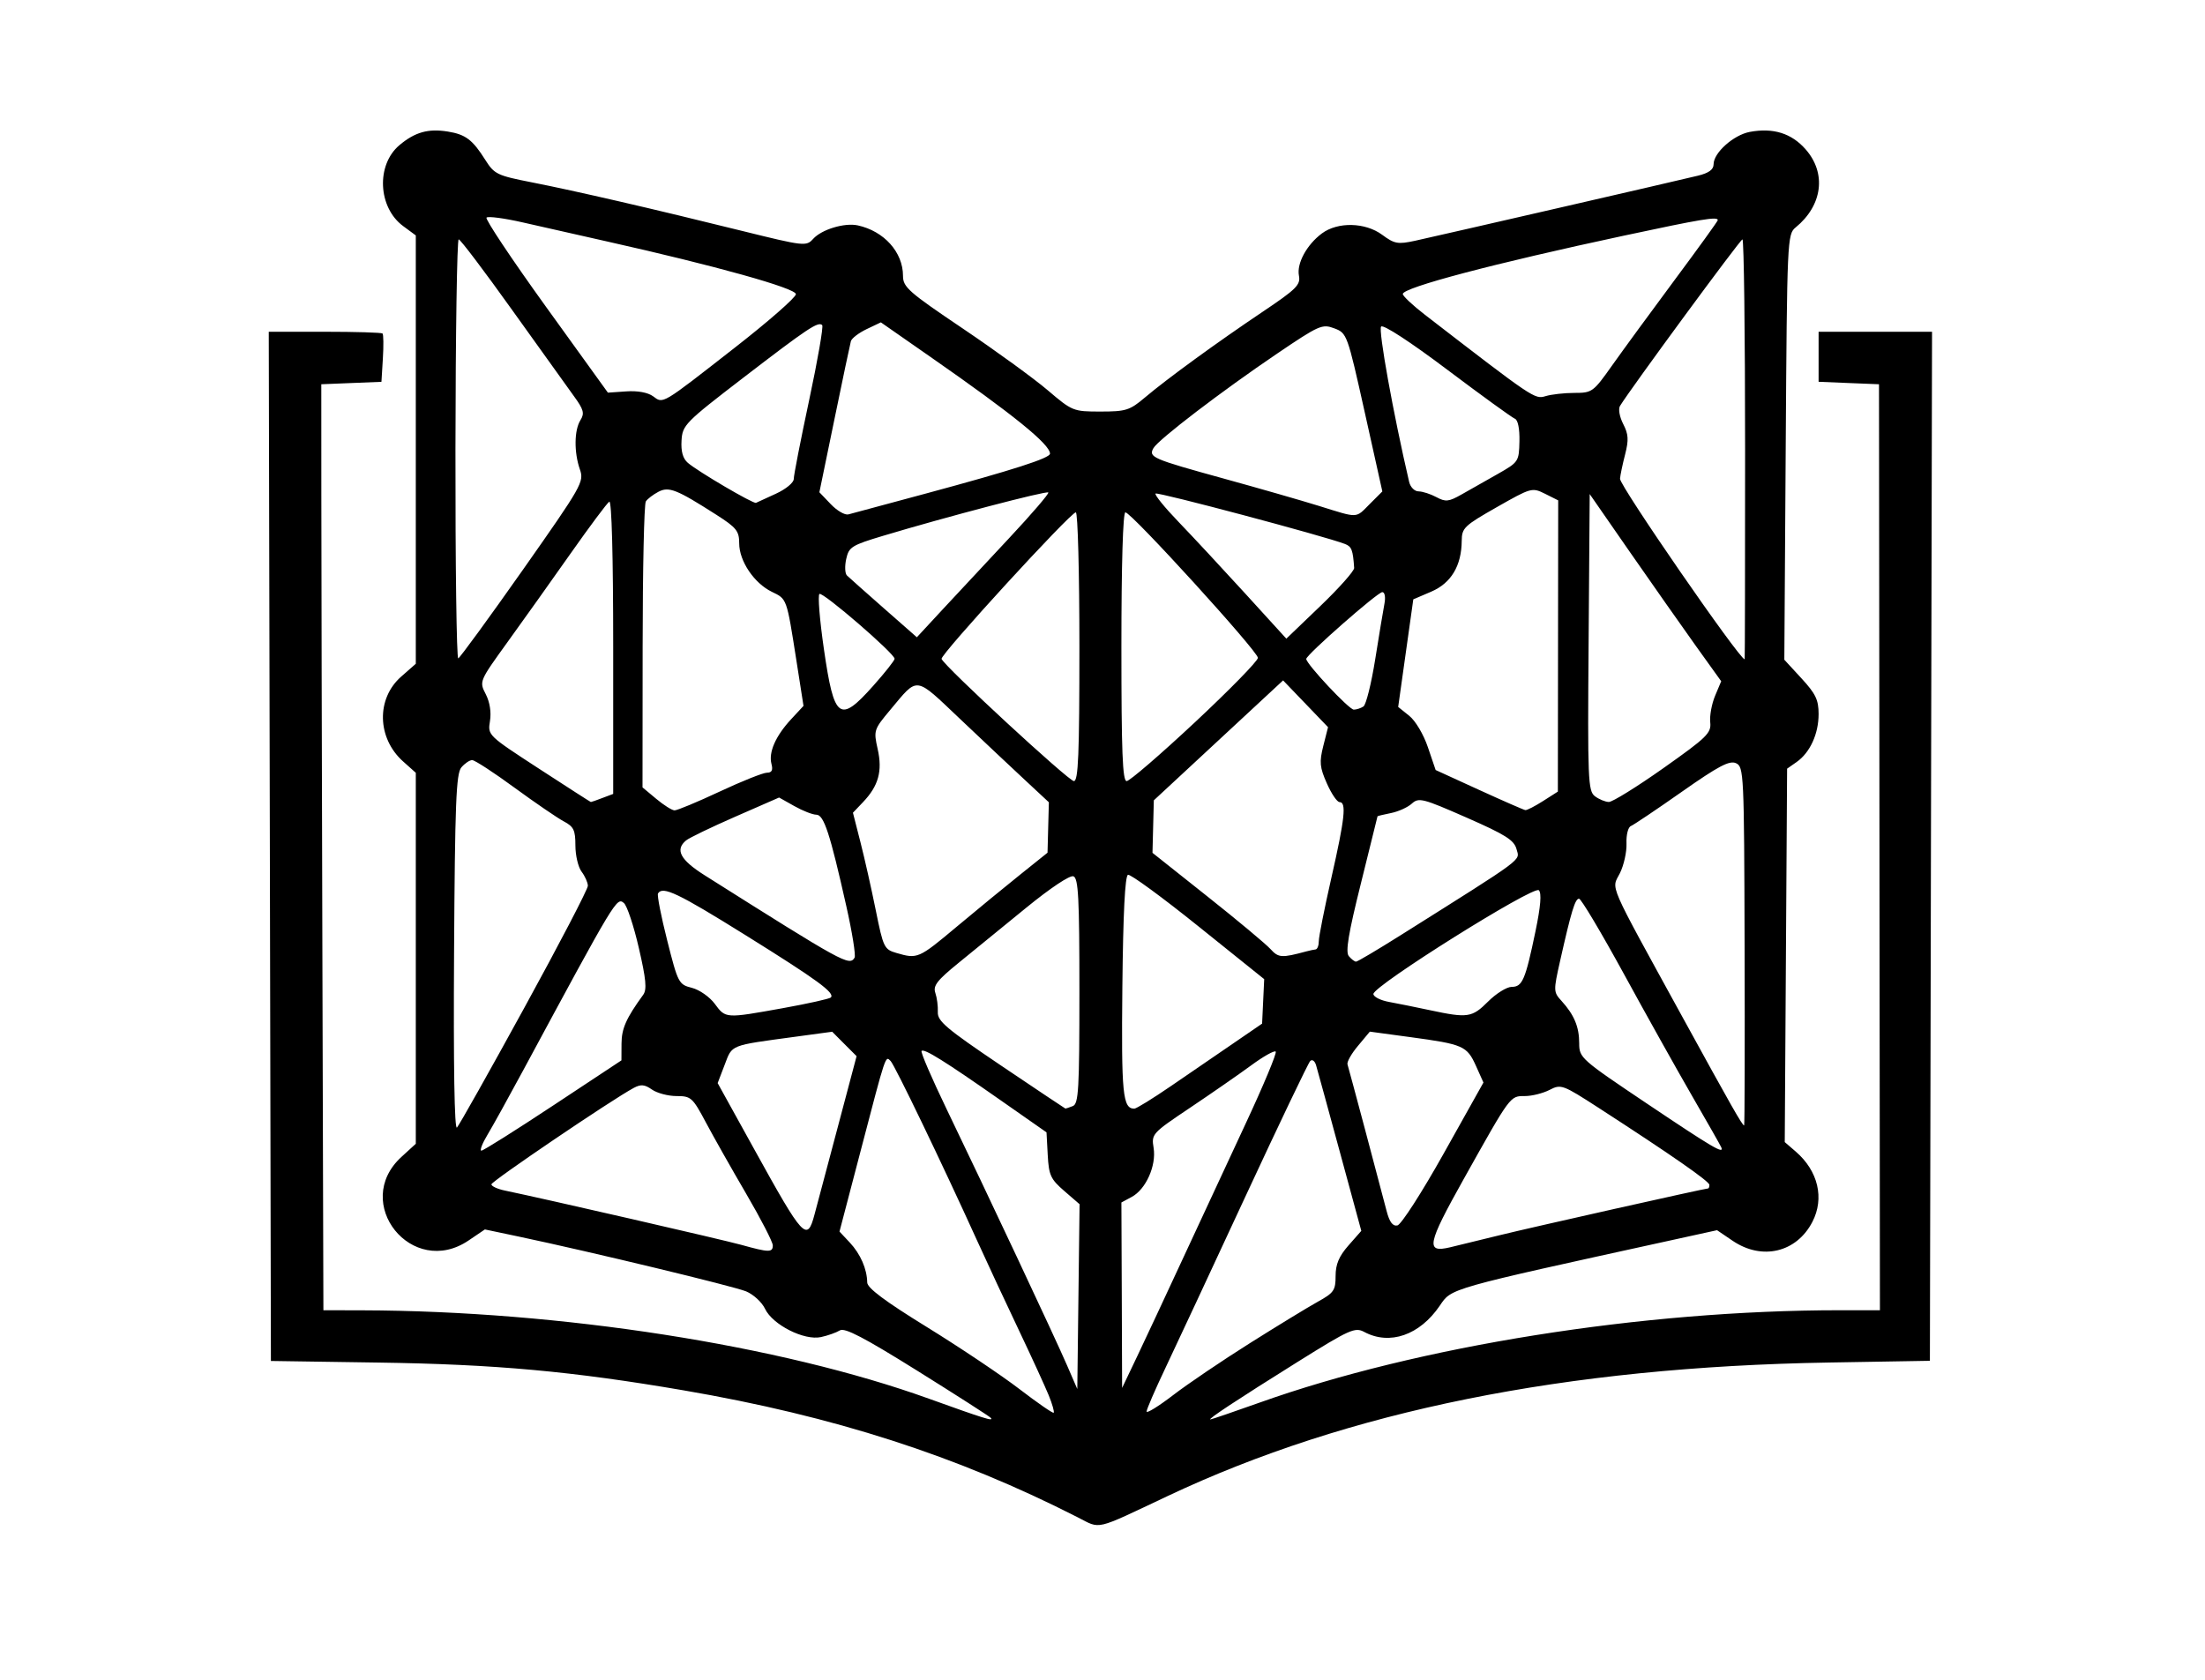
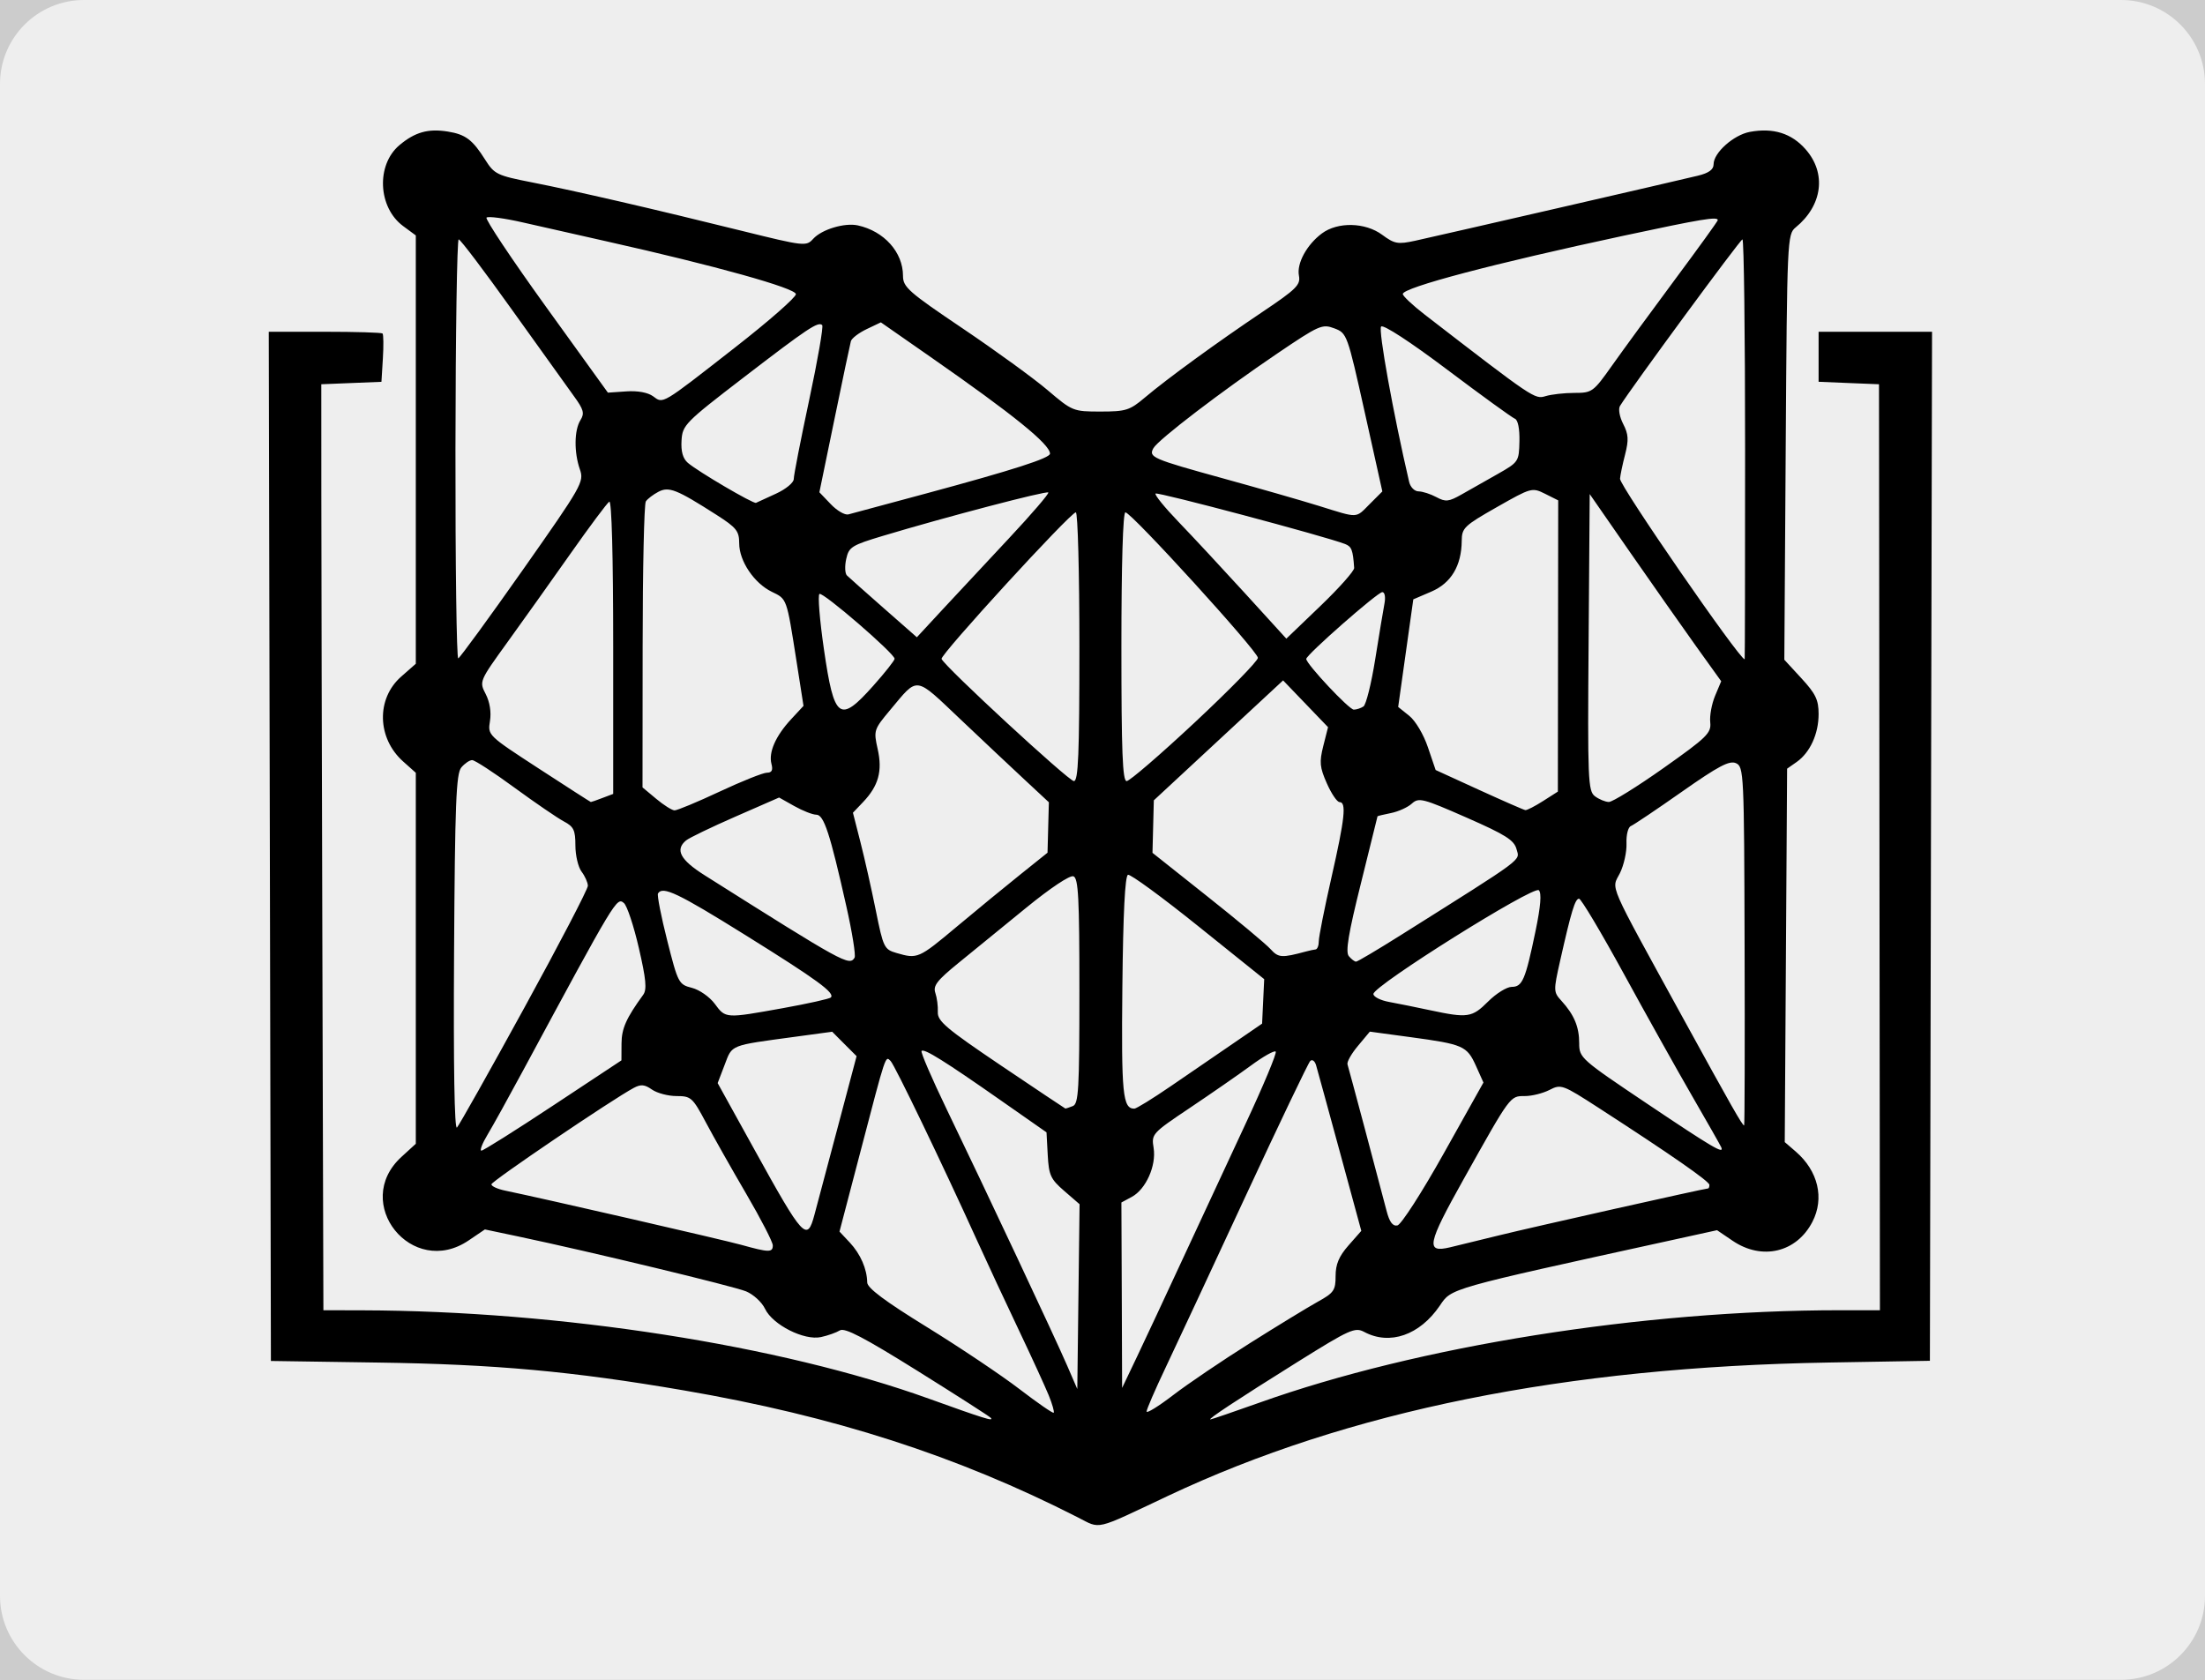
<svg xmlns="http://www.w3.org/2000/svg" viewBox="250 240 525 400">
  <g>
+     <circle cx="512.5" cy="440" r="330" fill="#ccc" />
+     <rect x="250" y="240" width="525" height="400" rx="20" ry="20" fill="#eee" />
    <path d="M 376.00 734.00 L 376.00 699.75 ZM 506.62 601.32 C477.84,586.65 448.57,577.22 412.78,571.08 C386.29,566.54 367.90,564.86 340.00,564.46 L 314.50 564.08 L 314.25 441.54 L 313.99 319.00 L 327.33 319.00 C334.66,319.00 340.85,319.19 341.08,319.41 C341.31,319.64 341.35,322.32 341.16,325.37 L 340.82 330.92 L 333.66 331.21 L 326.50 331.50 L 326.51 357.75 C326.51,372.19 326.63,421.80 326.76,468.00 L 327.00 552.00 L 336.25 552.02 C383.38,552.15 435.80,560.32 471.19,573.07 C484.32,577.80 486.73,578.55 485.89,577.62 C485.55,577.25 477.68,572.20 468.39,566.40 C455.70,558.48 451.12,556.09 449.97,556.80 C449.12,557.32 447.10,558.04 445.47,558.39 C441.47,559.27 433.96,555.47 432.15,551.66 C431.41,550.09 429.38,548.23 427.65,547.51 C424.67,546.28 390.78,538.11 373.47,534.45 L 365.45 532.76 L 361.58 535.38 C348.12,544.51 333.60,526.46 345.58,515.49 L 349.00 512.36 L 349.00 468.19 L 349.00 424.02 L 345.99 421.33 C339.76,415.78 339.54,406.36 345.53,401.11 L 349.00 398.06 L 349.00 347.06 L 349.00 296.06 L 345.98 293.83 C339.98,289.39 339.52,279.26 345.11,274.56 C348.80,271.46 351.96,270.57 356.64,271.33 C360.85,272.01 362.52,273.27 365.55,278.08 C367.70,281.48 368.36,281.80 376.67,283.43 C387.03,285.47 405.42,289.71 426.71,294.99 C441.51,298.65 441.96,298.70 443.61,296.88 C445.64,294.63 451.09,292.99 454.23,293.67 C460.50,295.04 465.00,300.06 465.00,305.69 C465.00,308.37 466.31,309.52 479.25,318.24 C487.09,323.53 496.18,330.13 499.46,332.93 C505.31,337.91 505.53,338.00 512.03,338.00 C518.06,338.00 518.99,337.71 522.57,334.68 C527.96,330.13 539.69,321.59 550.62,314.25 C558.68,308.84 559.69,307.83 559.27,305.64 C558.71,302.72 561.13,298.28 564.73,295.59 C568.51,292.78 575.05,292.93 579.09,295.91 C582.03,298.08 582.81,298.22 586.93,297.33 C593.08,295.98 649.52,283.00 654.25,281.84 C656.88,281.20 658.00,280.38 658.00,279.10 C658.00,276.38 662.75,272.14 666.61,271.41 C672.19,270.37 676.56,271.73 679.92,275.57 C684.92,281.26 683.94,288.92 677.53,294.16 C675.55,295.78 675.49,296.98 675.17,346.46 L 674.84 397.10 L 678.92 401.53 C682.30,405.20 683.00,406.65 683.00,410.03 C683.00,414.76 680.96,419.22 677.76,421.46 L 675.50 423.04 L 675.22 467.50 L 674.94 511.96 L 677.57 514.23 C682.89,518.83 684.43,525.34 681.52,530.96 C677.75,538.25 669.53,540.20 662.55,535.47 L 658.82 532.94 L 647.66 535.39 C594.52,547.04 595.66,546.72 592.81,550.91 C588.04,557.93 580.90,560.42 574.82,557.17 C572.61,555.99 571.40,556.53 558.96,564.30 C544.52,573.33 537.44,578.00 538.19,578.00 C538.45,578.00 543.70,576.20 549.86,574.01 C587.68,560.51 641.13,552.00 688.05,552.00 L 697.60 552.00 L 697.49 441.75 L 697.38 331.50 L 690.19 331.21 L 683.00 330.91 L 683.00 324.96 L 683.00 319.00 L 696.50 319.00 L 710.01 319.00 L 709.75 441.52 L 709.50 564.04 L 685.50 564.45 C622.69,565.51 570.99,575.95 528.00,596.25 C510.37,604.58 512.18,604.15 506.62,601.32 ZM 499.71 572.29 C498.86,570.21 495.67,563.24 492.61,556.80 C489.55,550.37 485.04,540.70 482.59,535.30 C474.29,517.01 463.04,493.64 462.05,492.65 C460.79,491.39 461.02,490.71 454.96,513.88 L 449.88 533.27 L 452.33 535.88 C454.88,538.61 456.43,542.17 456.48,545.38 C456.49,546.70 460.68,549.84 470.76,556.05 C478.60,560.89 488.50,567.53 492.76,570.80 C497.02,574.06 500.67,576.59 500.88,576.41 C501.08,576.23 500.56,574.38 499.71,572.29 ZM 547.56 559.86 C554.13,555.72 561.41,551.28 563.75,549.98 C567.59,547.86 568.00,547.26 568.00,543.85 C568.00,541.06 568.80,539.16 571.06,536.58 L 574.12 533.10 L 569.01 514.30 C566.20,503.96 563.65,494.67 563.35,493.65 C563.05,492.63 562.42,492.18 561.96,492.65 C561.49,493.12 554.53,507.67 546.49,525.00 C538.45,542.33 529.88,560.70 527.44,565.84 C525.00,570.98 523.00,575.60 523.00,576.12 C523.00,576.63 525.84,574.88 529.31,572.22 C532.77,569.56 540.99,564.00 547.56,559.86 ZM 503.39 523.59 C500.15,520.79 499.72,519.85 499.46,515.04 L 499.17 509.64 L 488.30 502.04 C474.95,492.69 470.04,489.63 469.42,490.25 C469.15,490.52 471.84,496.75 475.39,504.12 C484.68,523.36 501.21,558.54 504.06,565.13 L 506.50 570.76 L 506.77 548.75 L 507.04 526.75 L 503.39 523.59 ZM 531.50 540.00 C535.45,531.47 542.20,516.96 546.50,507.74 C550.80,498.53 554.06,490.73 553.74,490.41 C553.42,490.08 550.76,491.58 547.83,493.74 C544.90,495.89 538.36,500.42 533.31,503.81 C524.29,509.86 524.13,510.03 524.67,513.35 C525.35,517.57 522.83,523.22 519.45,525.02 L 517.00 526.34 L 517.09 548.42 L 517.17 570.50 L 520.75 563.00 C522.71,558.88 527.55,548.53 531.50,540.00 ZM 434.00 536.56 C434.00,535.76 431.16,530.25 427.69,524.31 C424.21,518.36 419.88,510.69 418.05,507.25 C414.90,501.34 414.52,501.00 411.08,501.00 C409.08,501.00 406.45,500.30 405.24,499.46 C403.49,498.23 402.59,498.15 400.89,499.06 C395.71,501.83 367.00,521.29 367.00,522.02 C367.00,522.47 368.46,523.14 370.25,523.51 C379.62,525.45 422.19,535.23 426.50,536.43 C433.07,538.26 434.00,538.28 434.00,536.56 ZM 607.00 534.15 C614.68,532.25 655.93,523.00 656.68,523.00 C656.86,523.00 657.00,522.62 657.00,522.15 C657.00,521.31 647.93,515.01 630.63,503.81 C622.03,498.25 621.67,498.12 618.93,499.54 C617.37,500.34 614.74,501.00 613.07,501.00 C609.51,501.00 609.73,500.70 598.49,520.78 C589.78,536.35 589.37,538.42 595.28,537.01 C597.05,536.59 602.33,535.30 607.00,534.15 ZM 443.92 529.25 C444.48,527.19 446.96,517.85 449.44,508.50 L 453.95 491.50 L 451.04 488.59 L 448.14 485.68 L 439.32 486.88 C423.60,489.01 424.39,488.70 422.54,493.55 L 420.87 497.91 L 429.60 513.70 C441.29,534.87 442.17,535.82 443.92,529.25 ZM 593.76 514.64 L 603.20 497.78 L 601.41 493.79 C599.27,489.06 598.39,488.67 585.83,486.97 L 576.15 485.66 L 573.33 489.04 C571.77,490.89 570.65,492.88 570.83,493.45 C571.18,494.55 578.42,521.69 580.13,528.31 C580.82,530.99 581.59,532.03 582.71,531.81 C583.60,531.64 588.55,523.95 593.76,514.64 ZM 381.70 503.25 L 397.96 492.50 L 397.98 488.50 C398.00,484.91 399.10,482.45 403.14,476.89 C404.06,475.63 403.83,473.19 402.10,465.72 C400.89,460.46 399.29,455.65 398.55,455.04 C396.83,453.61 396.71,453.81 374.50,495.00 C371.09,501.33 367.29,508.19 366.05,510.25 C364.81,512.31 364.17,514.00 364.62,514.00 C365.07,514.00 372.76,509.16 381.70,503.25 ZM 659.83 513.21 C659.65,512.78 656.52,507.27 652.87,500.96 C649.23,494.66 641.88,481.51 636.55,471.75 C631.21,461.99 626.45,454.00 625.96,454.00 C625.02,454.00 624.11,457.01 621.45,468.83 C619.85,475.94 619.86,476.23 621.78,478.33 C624.80,481.65 626.00,484.52 626.00,488.42 C626.00,491.90 626.35,492.20 642.25,502.87 C657.87,513.35 660.56,514.93 659.83,513.21 ZM 374.87 479.92 C383.19,464.75 389.99,451.70 389.97,450.92 C389.95,450.14 389.28,448.63 388.47,447.56 C387.66,446.49 387.00,443.69 387.00,441.33 C387.00,437.68 386.60,436.84 384.25,435.60 C382.74,434.80 377.46,431.19 372.52,427.58 C367.58,423.96 363.04,421.00 362.42,421.00 C361.81,421.00 360.65,421.79 359.84,422.75 C358.60,424.22 358.32,431.30 358.11,467.00 C357.95,493.83 358.20,509.13 358.80,508.50 C359.32,507.95 366.56,495.09 374.87,479.92 ZM 665.38 465.30 C665.27,424.04 665.20,422.57 663.32,421.73 C661.77,421.04 659.14,422.43 650.44,428.54 C644.42,432.77 638.96,436.43 638.31,436.70 C637.64,436.96 637.18,438.80 637.26,440.84 C637.34,442.85 636.63,446.04 635.69,447.93 C633.68,451.95 632.44,449.10 650.76,482.50 C662.25,503.44 664.84,508.00 665.27,508.00 C665.40,508.00 665.45,488.78 665.38,465.30 ZM 505.42 503.39 C506.81,502.86 507.00,499.50 507.00,476.00 C507.00,453.81 506.76,449.12 505.58,448.67 C504.75,448.35 500.10,451.45 494.33,456.16 C488.92,460.58 481.68,466.48 478.24,469.28 C473.10,473.46 472.11,474.74 472.70,476.44 C473.09,477.57 473.36,479.62 473.29,481.00 C473.19,483.15 475.30,484.93 488.34,493.73 C496.68,499.35 503.58,503.96 503.67,503.98 C503.76,503.99 504.55,503.73 505.42,503.39 ZM 528.71 498.68 C533.00,495.75 539.65,491.20 543.50,488.55 L 550.50 483.75 L 550.75 478.45 L 551.00 473.16 L 535.31 460.56 C526.69,453.63 519.15,448.12 518.57,448.31 C517.86,448.55 517.41,457.47 517.23,474.96 C516.97,500.57 517.31,504.00 520.08,504.00 C520.55,504.00 524.43,501.61 528.71,498.68 ZM 436.44 480.06 C442.37,478.99 447.48,477.85 447.81,477.53 C448.88,476.46 444.64,473.36 427.43,462.64 C411.42,452.66 407.77,450.92 406.67,452.75 C406.42,453.16 407.40,458.20 408.86,463.95 C411.43,474.11 411.59,474.43 414.74,475.23 C416.52,475.68 418.97,477.39 420.18,479.03 C422.78,482.55 422.67,482.54 436.44,480.06 ZM 604.30 478.50 C606.22,476.58 608.76,475.00 609.92,475.00 C612.48,475.00 613.18,473.35 615.60,461.72 C616.83,455.80 617.08,452.68 616.39,451.99 C615.19,450.79 577.00,474.73 577.00,476.69 C577.00,477.36 578.69,478.22 580.75,478.59 C582.81,478.97 587.20,479.85 590.50,480.56 C599.45,482.47 600.48,482.32 604.30,478.50 ZM 453.47 468.05 C453.79,467.53 452.91,462.02 451.51,455.80 C447.60,438.38 446.16,434.00 444.36,434.00 C443.49,434.00 441.13,433.08 439.13,431.95 L 435.50 429.91 L 425.10 434.46 C419.38,436.96 414.09,439.51 413.35,440.13 C410.68,442.34 411.96,444.75 417.75,448.41 C450.97,469.39 452.22,470.08 453.47,468.05 ZM 583.50 462.69 C613.55,443.77 611.84,445.04 611.08,442.21 C610.50,440.05 608.47,438.77 599.16,434.68 C588.73,430.10 587.81,429.86 586.15,431.36 C585.17,432.25 582.94,433.26 581.18,433.61 C579.43,433.96 577.99,434.31 577.98,434.38 C577.97,434.44 576.18,441.67 574.01,450.42 C571.05,462.29 570.32,466.68 571.14,467.67 C571.75,468.40 572.53,469.00 572.87,468.99 C573.22,468.99 578.00,466.15 583.50,462.69 ZM 477.77 460.69 C482.57,456.67 489.41,451.06 492.96,448.22 L 499.41 443.05 L 499.57 437.04 L 499.73 431.04 L 494.12 425.82 C491.03,422.95 484.07,416.40 478.65,411.26 C467.65,400.85 468.71,400.99 461.95,409.06 C458.05,413.72 457.98,413.94 458.97,418.37 C460.15,423.61 459.17,427.14 455.48,431.01 L 453.08 433.53 L 454.86 440.51 C455.85,444.36 457.49,451.67 458.52,456.77 C460.31,465.64 460.52,466.08 463.45,466.93 C468.46,468.39 468.71,468.28 477.77,460.69 ZM 561.00 466.56 C561.83,466.34 562.84,466.12 563.25,466.08 C563.66,466.03 564.00,465.15 564.00,464.11 C564.00,463.07 565.35,456.27 567.00,449.00 C570.21,434.88 570.62,431.00 568.94,431.00 C568.36,431.00 567.00,429.00 565.92,426.55 C564.22,422.71 564.10,421.48 565.07,417.63 L 566.20 413.16 L 560.85 407.59 L 555.50 402.02 L 540.11 416.30 L 524.72 430.58 L 524.56 436.83 L 524.40 443.08 L 537.47 453.46 C544.66,459.16 551.42,464.81 552.49,465.99 C554.39,468.09 555.15,468.14 561.00,466.56 ZM 421.34 428.50 C426.63,426.02 431.70,424.00 432.60,424.00 C433.77,424.00 434.08,423.40 433.68,421.90 C432.96,419.14 434.67,415.26 438.34,411.29 L 441.31 408.09 L 439.62 397.29 C437.27,382.33 437.40,382.68 433.76,380.92 C429.55,378.87 426.00,373.60 426.00,369.38 C426.00,366.46 425.36,365.65 420.61,362.61 C411.08,356.52 409.26,355.79 406.74,357.12 C405.51,357.77 404.17,358.79 403.77,359.40 C403.36,360.00 403.02,375.58 403.01,394.00 L 402.98 427.50 L 406.24 430.22 C408.03,431.72 410.00,432.96 410.60,432.97 C411.21,432.99 416.04,430.98 421.34,428.50 ZM 617.39 430.75 L 620.92 428.50 L 620.96 393.82 L 621.00 359.15 L 617.87 357.58 C614.78,356.05 614.59,356.10 606.39,360.76 C598.62,365.18 598.05,365.72 598.03,368.78 C597.98,374.73 595.51,378.85 590.79,380.88 L 586.50 382.72 L 584.70 395.53 L 582.90 408.34 L 585.52 410.44 C587.01,411.62 588.95,414.89 589.98,417.95 L 591.82 423.36 L 602.16 428.09 C607.85,430.69 612.81,432.86 613.18,432.91 C613.55,432.96 615.45,431.99 617.39,430.75 ZM 393.43 430.02 L 396.00 429.05 L 396.00 393.97 C396.00,372.49 395.64,359.11 395.07,359.46 C394.55,359.78 390.42,365.32 385.88,371.77 C381.34,378.22 374.58,387.72 370.85,392.88 C364.09,402.25 364.09,402.26 365.65,405.29 C366.62,407.17 367.00,409.59 366.66,411.70 C366.11,415.09 366.13,415.10 378.31,423.03 C385.01,427.39 390.58,430.97 390.68,430.98 C390.79,430.99 392.02,430.56 393.43,430.02 ZM 646.05 422.91 C656.46,415.55 657.47,414.56 657.20,412.00 C657.03,410.45 657.55,407.62 658.35,405.70 L 659.81 402.22 L 653.81 393.86 C650.52,389.26 643.48,379.23 638.16,371.58 L 628.50 357.65 L 628.24 392.96 C627.99,425.69 628.10,428.36 629.74,429.60 C630.71,430.33 632.20,430.95 633.05,430.97 C633.90,430.99 639.75,427.36 646.05,422.91 ZM 507.00 394.00 C507.00,376.40 506.62,362.00 506.15,362.00 C504.89,362.00 473.81,395.94 474.18,396.90 C474.86,398.68 504.45,426.00 505.69,426.00 C506.74,426.00 507.00,419.70 507.00,394.00 ZM 534.50 412.00 C542.75,404.29 549.50,397.39 549.50,396.65 C549.50,395.09 519.37,362.00 517.95,362.00 C517.37,362.00 517.00,374.42 517.00,394.00 C517.00,419.00 517.27,426.00 518.25,426.00 C518.95,426.00 526.26,419.70 534.50,412.00 ZM 457.92 403.30 C460.71,400.17 463.00,397.27 463.00,396.87 C463.00,395.63 445.95,380.91 445.11,381.43 C444.68,381.70 445.16,387.65 446.18,394.66 C448.61,411.36 449.89,412.31 457.92,403.30 ZM 574.63 408.23 C575.25,407.83 576.51,402.77 577.43,397.00 C578.35,391.23 579.34,385.26 579.63,383.75 C579.93,382.18 579.71,381.00 579.12,381.00 C578.00,381.00 560.99,395.95 561.01,396.91 C561.04,398.14 571.22,409.00 572.33,408.98 C572.97,408.98 574.01,408.64 574.63,408.23 ZM 374.50 375.68 C388.59,355.63 389.10,354.74 388.07,351.78 C386.65,347.71 386.71,342.43 388.20,340.05 C389.22,338.42 388.97,337.52 386.63,334.31 C385.10,332.21 378.47,322.96 371.89,313.75 C365.31,304.54 359.61,297.00 359.21,297.00 C358.82,297.00 358.47,319.51 358.44,347.02 C358.41,374.53 358.71,396.92 359.11,396.77 C359.52,396.62 366.44,387.13 374.50,375.68 ZM 665.50 347.00 C665.50,319.50 665.22,297.00 664.87,297.00 C664.36,297.00 638.33,332.41 635.71,336.67 C635.27,337.39 635.61,339.27 636.47,340.95 C637.73,343.39 637.82,344.74 636.93,348.22 C636.32,350.57 635.78,353.17 635.72,354.00 C635.60,355.64 664.15,397.00 665.40,397.00 C665.46,397.00 665.50,374.50 665.50,347.00 ZM 490.27 368.14 C495.64,362.40 499.84,357.51 499.60,357.27 C499.16,356.82 475.14,363.12 460.33,367.57 C452.76,369.84 452.11,370.24 451.48,373.11 C451.10,374.81 451.18,376.57 451.65,377.03 C452.12,377.49 456.06,380.99 460.40,384.81 L 468.30 391.75 L 474.40 385.16 C477.76,381.54 484.90,373.88 490.27,368.14 ZM 572.42 375.25 C572.13,370.95 571.82,370.15 570.25,369.54 C565.51,367.70 525.59,357.08 525.13,357.53 C524.85,357.82 527.31,360.85 530.61,364.28 C533.91,367.70 541.03,375.36 546.44,381.29 L 556.27 392.08 L 564.39 384.29 C568.85,380.01 572.46,375.94 572.42,375.25 ZM 470.50 357.51 C491.28,351.90 500.00,349.09 500.00,348.03 C500.00,345.80 491.28,338.74 471.61,325.04 L 459.73 316.76 L 456.33 318.38 C454.47,319.27 452.78,320.56 452.59,321.25 C452.40,321.94 450.63,330.31 448.67,339.86 L 445.09 357.22 L 447.80 360.05 C449.28,361.61 451.17,362.71 452.00,362.49 C452.83,362.28 461.15,360.04 470.50,357.51 ZM 576.14 360.01 L 579.13 357.02 L 574.94 338.18 C570.79,319.57 570.71,319.33 567.70,318.19 C564.81,317.10 564.10,317.42 554.08,324.20 C540.94,333.09 525.79,344.67 524.63,346.71 C523.41,348.87 524.31,349.26 541.40,353.97 C549.71,356.26 559.88,359.18 564.00,360.46 C573.59,363.44 572.68,363.48 576.14,360.01 ZM 434.75 357.56 C437.11,356.48 439.00,354.92 438.99,354.06 C438.98,353.20 440.64,344.74 442.66,335.26 C444.69,325.77 446.08,317.75 445.76,317.42 C444.82,316.49 442.31,318.16 426.97,329.95 C413.09,340.61 412.49,341.23 412.27,344.90 C412.11,347.50 412.59,349.20 413.77,350.21 C416.17,352.28 429.39,360.04 430.00,359.74 C430.28,359.61 432.41,358.63 434.75,357.56 ZM 606.58 352.88 C611.57,350.05 611.66,349.91 611.77,345.09 C611.84,342.11 611.41,339.99 610.69,339.71 C610.04,339.46 602.80,334.22 594.62,328.06 C585.79,321.41 579.37,317.23 578.84,317.76 C578.11,318.48 581.74,338.56 585.51,354.75 C585.81,356.01 586.80,357.01 587.77,357.01 C588.72,357.02 590.62,357.64 592.00,358.38 C594.19,359.56 594.93,359.48 598.00,357.74 C599.92,356.65 603.79,354.46 606.58,352.88 ZM 425.00 322.75 C432.98,316.53 439.50,310.81 439.50,310.05 C439.50,308.63 420.25,303.26 394.50,297.49 C387.90,296.01 378.90,293.98 374.50,292.97 C370.10,291.96 366.20,291.45 365.84,291.82 C365.48,292.19 371.84,301.73 379.96,313.00 L 394.74 333.50 L 399.12 333.20 C401.82,333.01 404.26,333.46 405.49,334.36 C407.96,336.18 407.28,336.59 425.00,322.75 ZM 624.86 333.56 C629.08,333.56 629.35,333.36 633.83,327.03 C636.37,323.44 643.07,314.28 648.72,306.67 C654.38,299.06 659.00,292.65 659.00,292.42 C659.00,291.51 655.11,292.16 636.67,296.11 C605.75,302.73 584.00,308.47 584.00,310.01 C584.00,310.49 586.36,312.71 589.25,314.94 C615.17,334.95 615.42,335.12 617.99,334.33 C619.37,333.91 622.46,333.56 624.86,333.56 Z" fill="currentcolor" />
  </g>
</svg>
